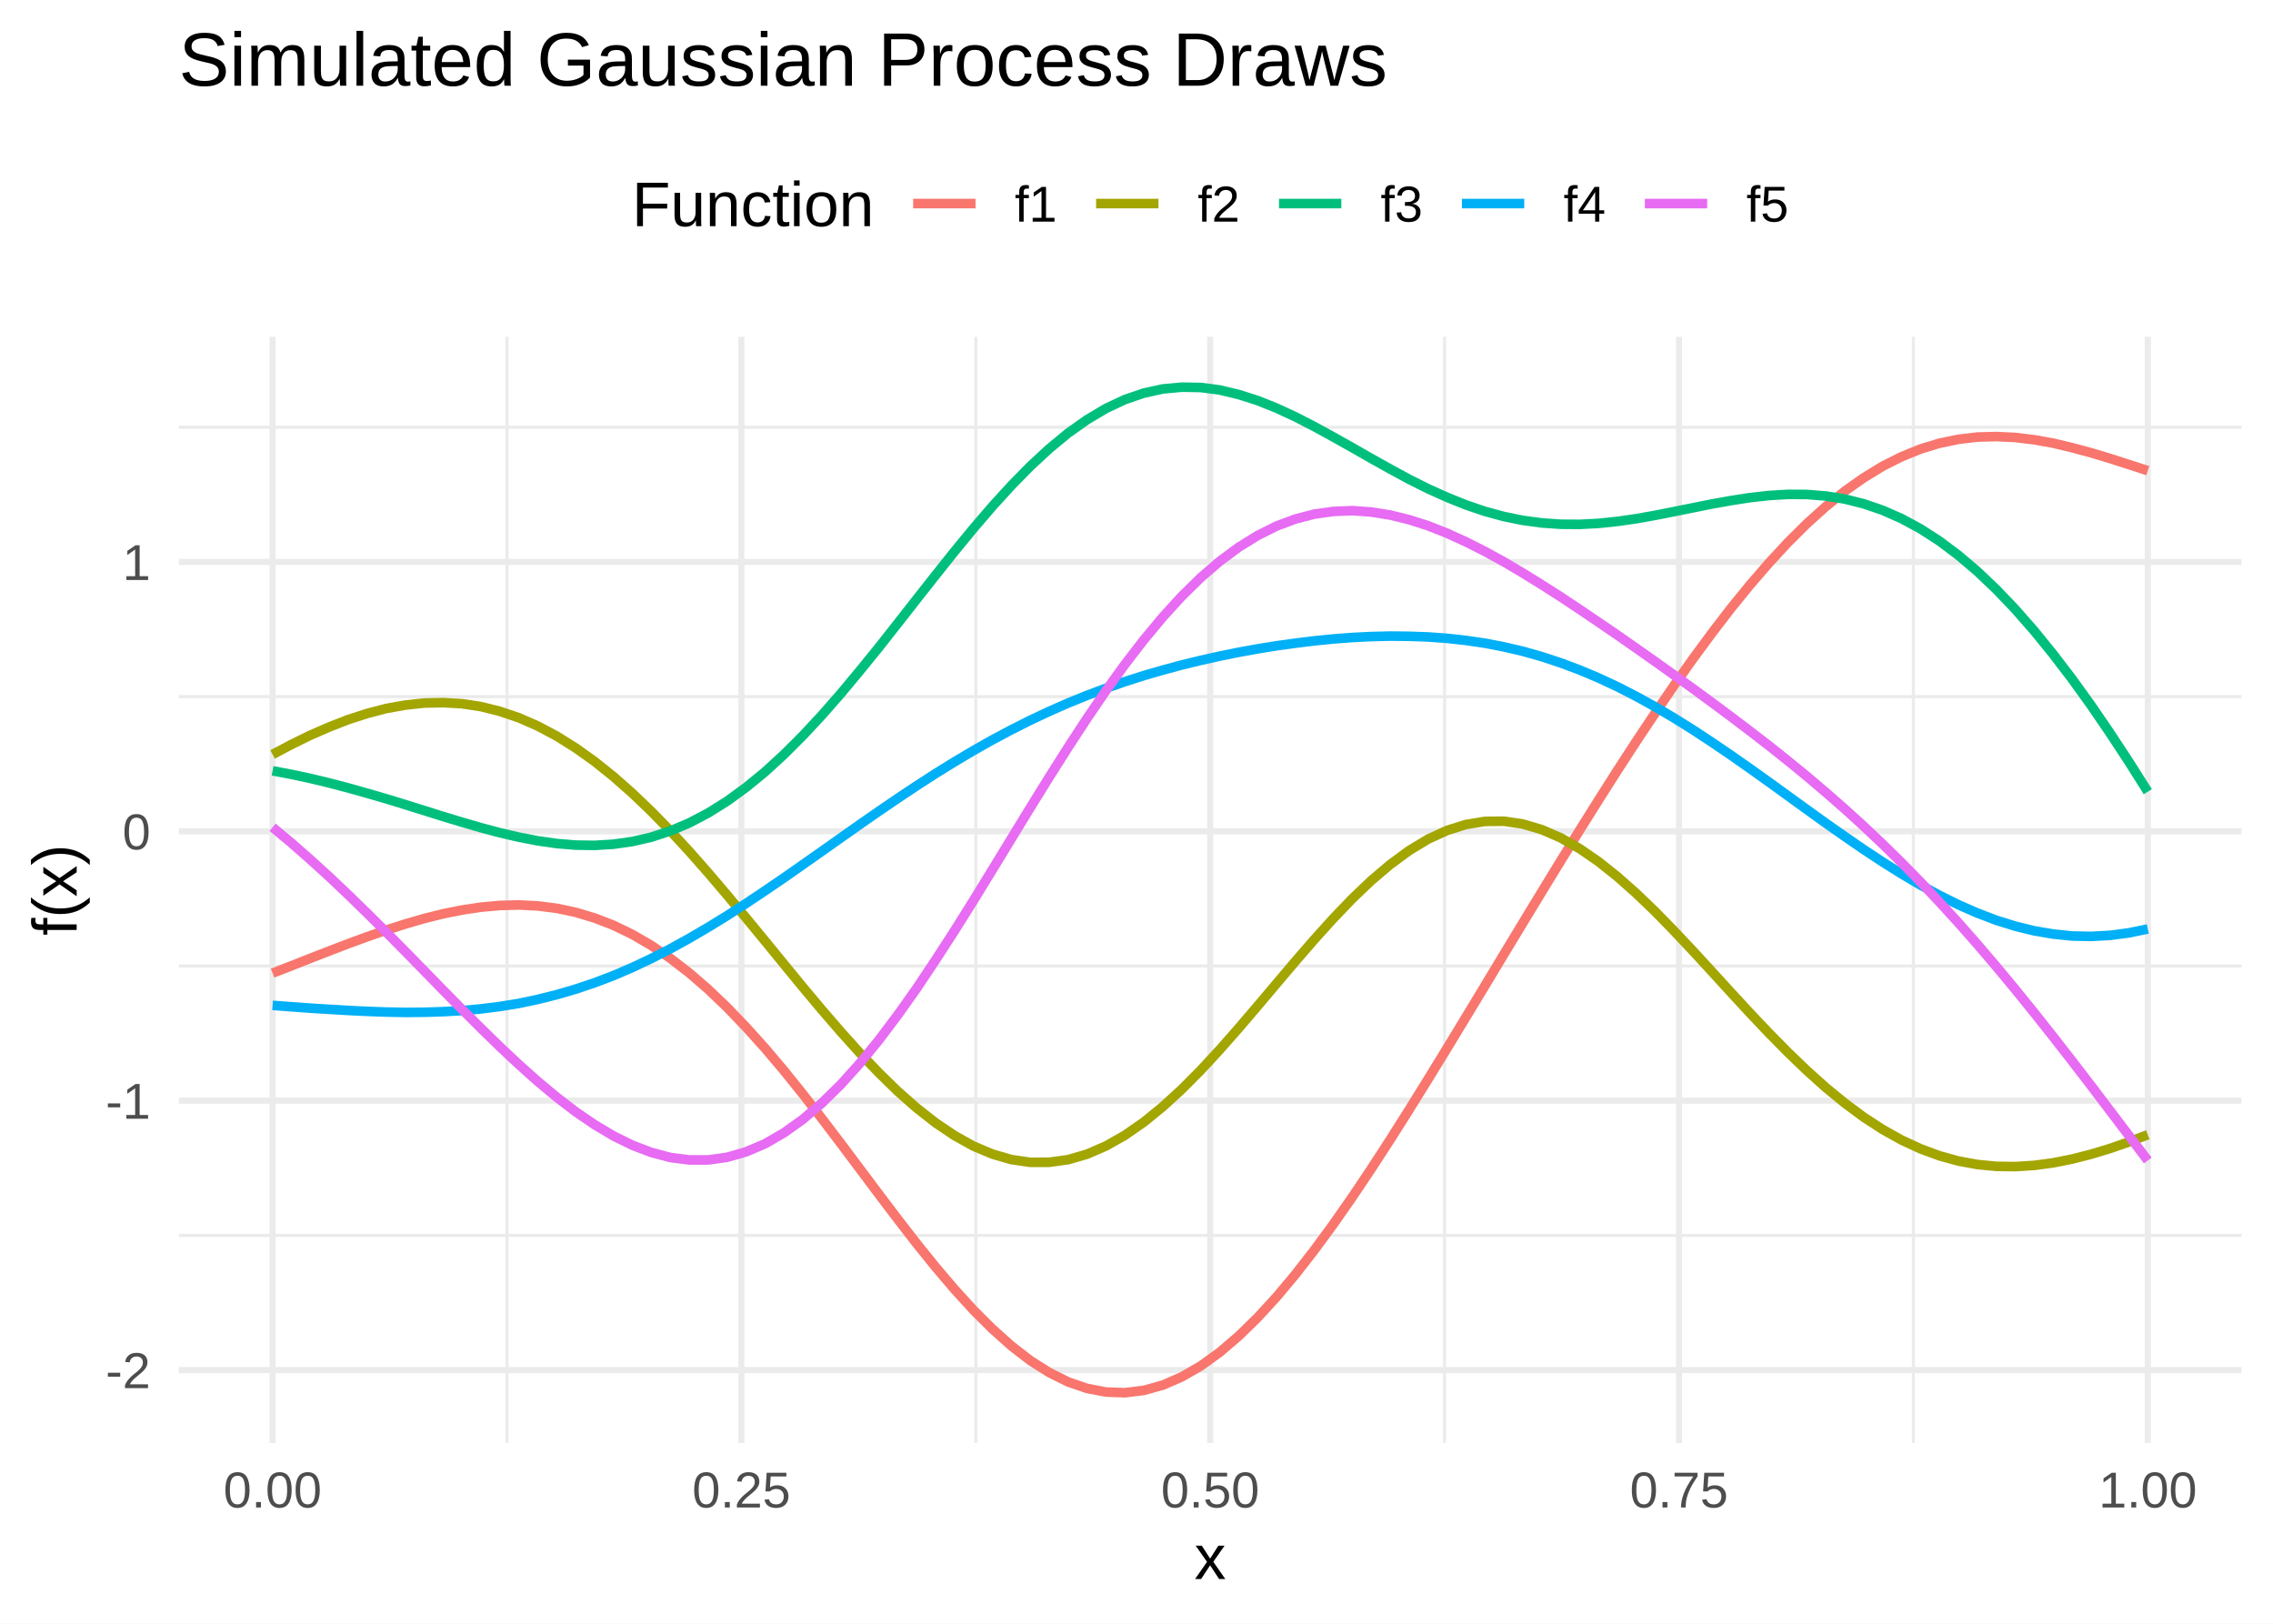
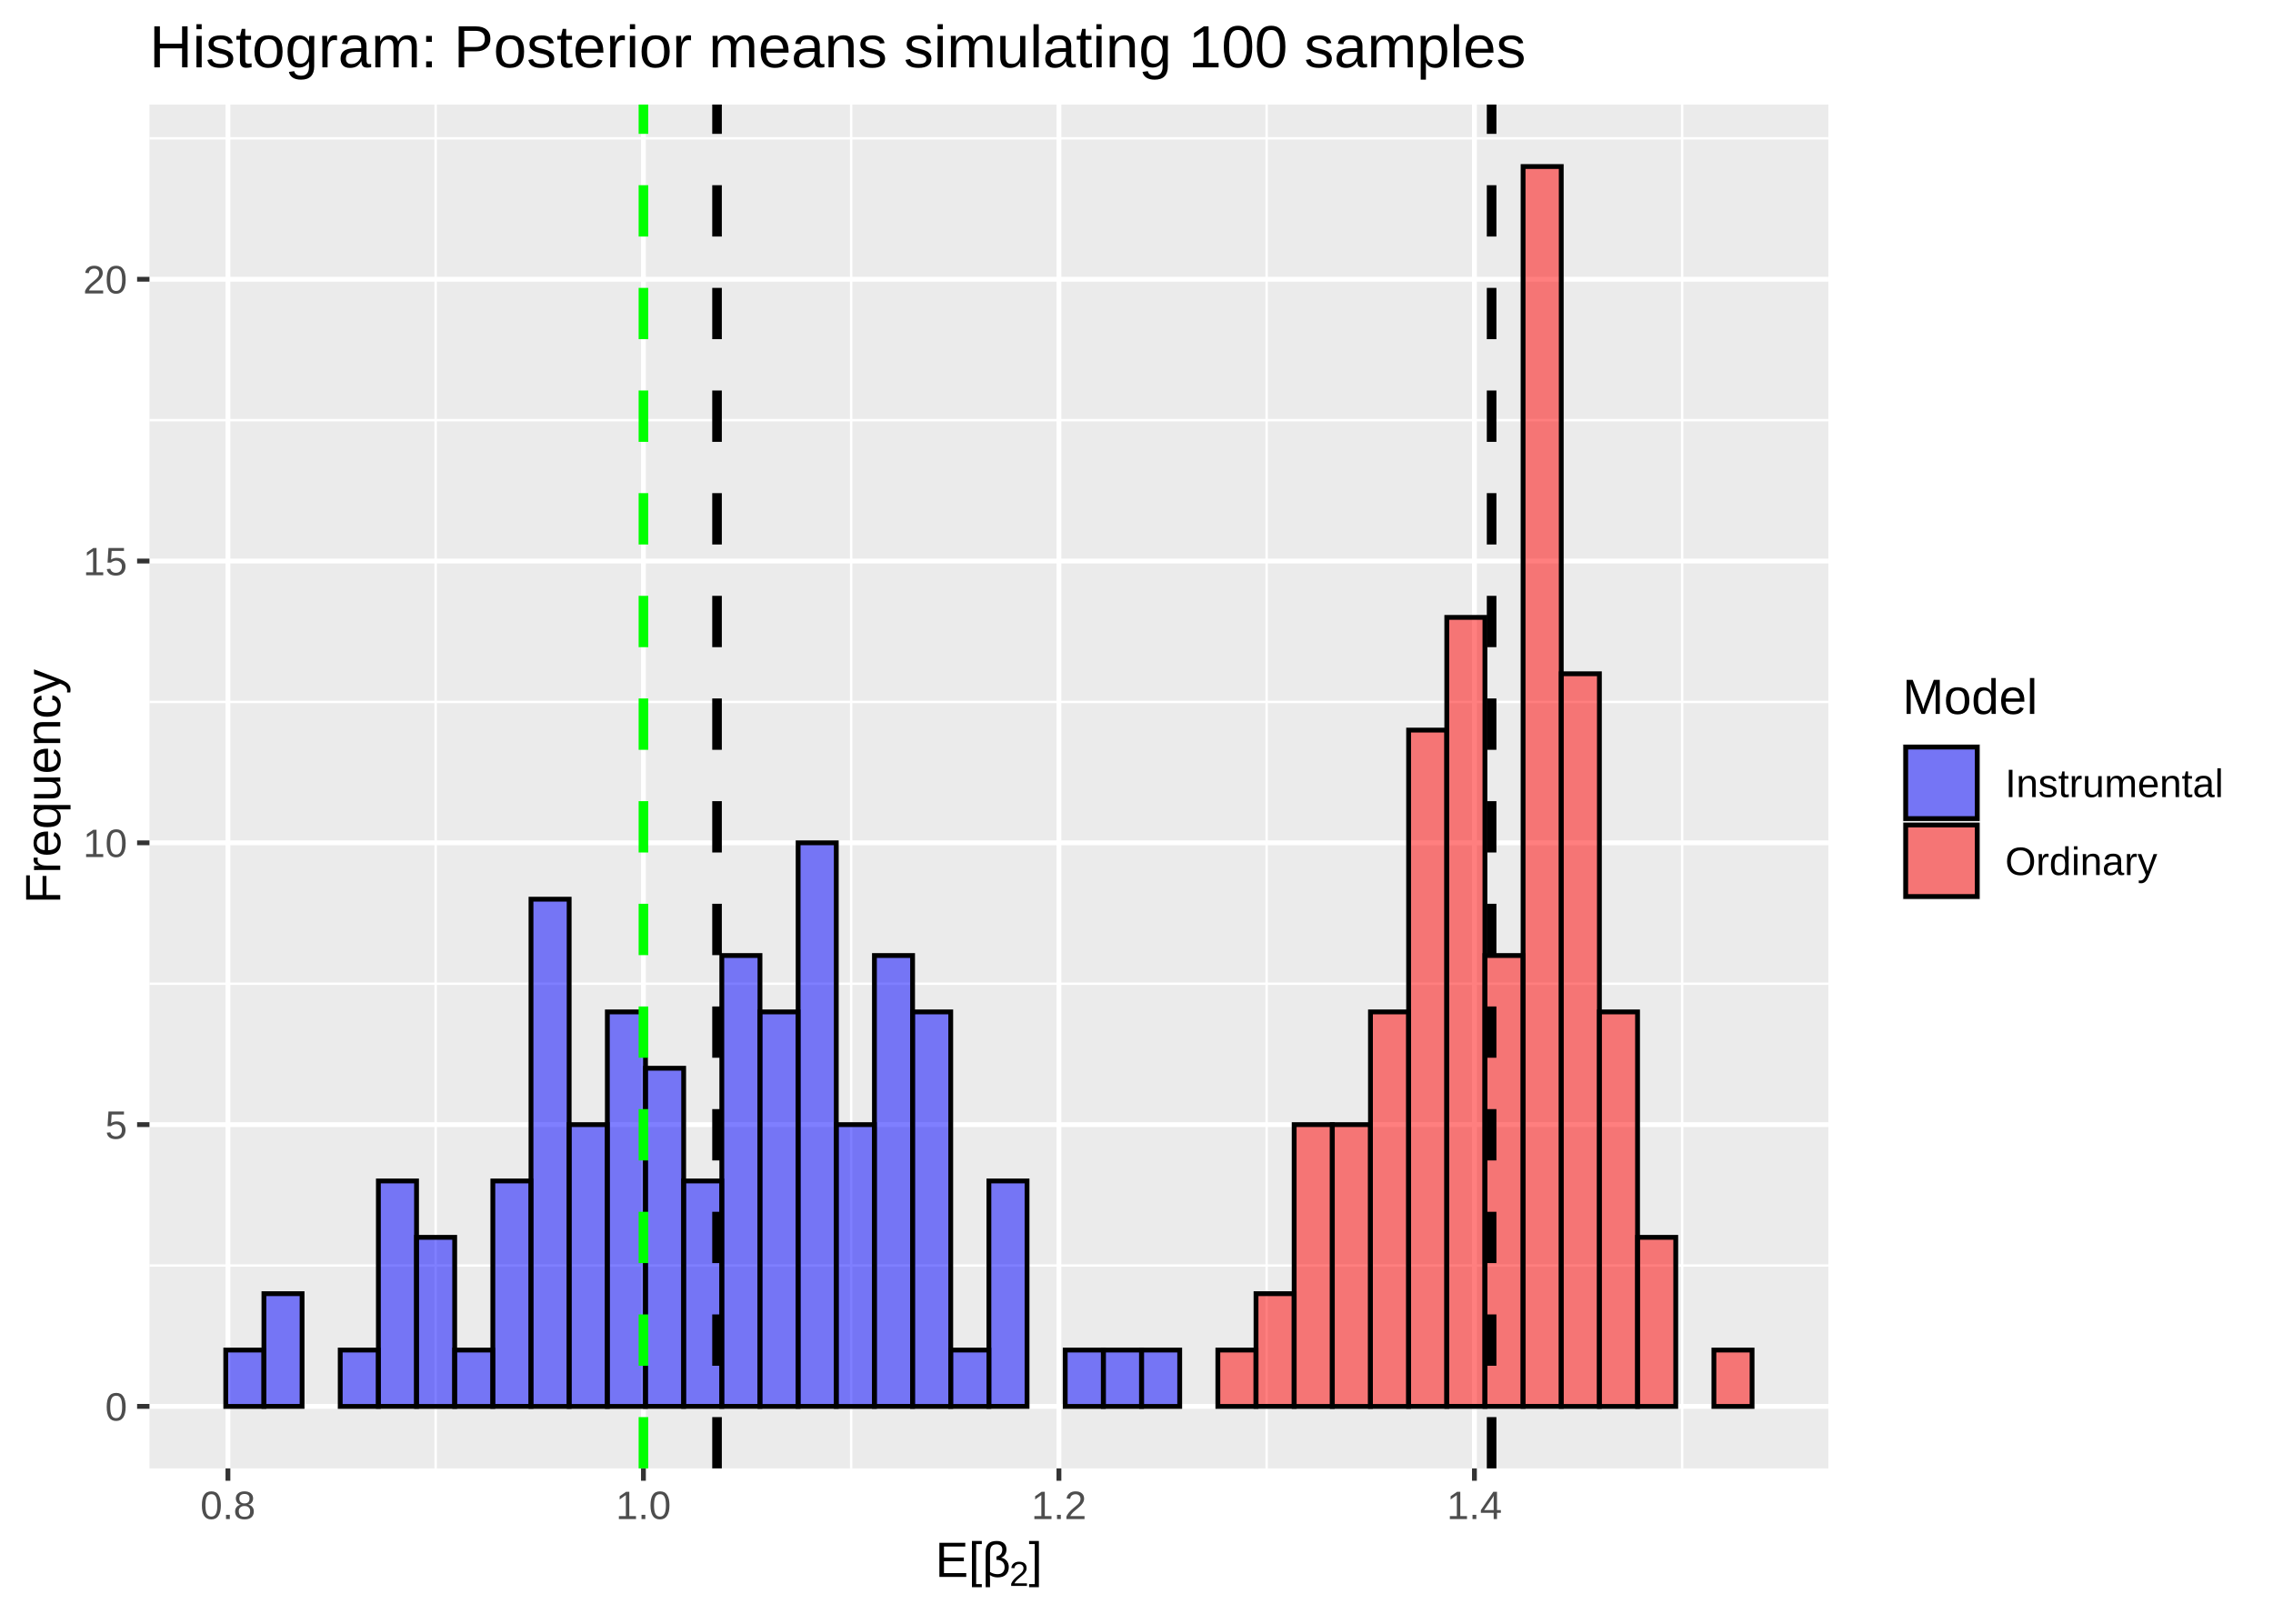
<svg xmlns="http://www.w3.org/2000/svg" class="svglite" width="504.00pt" height="360.00pt" viewBox="0 0 504.00 360.00">
  <defs>
    <style type="text/css">
    .svglite line, .svglite polyline, .svglite polygon, .svglite path, .svglite rect, .svglite circle {
      fill: none;
      stroke: #000000;
      stroke-linecap: round;
      stroke-linejoin: round;
      stroke-miterlimit: 10.00;
    }
    .svglite text {
      white-space: pre;
    }
  </style>
  </defs>
  <rect width="100%" height="100%" style="stroke: none; fill: #FFFFFF;" />
  <defs>
    <clipPath id="cpMC4wMHw1MDQuMDB8MC4wMHwzNjAuMDA=">
      <rect x="0.00" y="0.00" width="504.00" height="360.00" />
    </clipPath>
  </defs>
  <g clip-path="url(#cpMC4wMHw1MDQuMDB8MC4wMHwzNjAuMDA=)">
- </g>
+     <rect x="0.00" y="0.00" width="504.00" height="360.00" style="stroke-width: 1.07; stroke: #FFFFFF; fill: #FFFFFF;" />
+   </g>
  <defs>
-     <clipPath id="cpMzkuNjV8NDk3LjAzfDc0LjY5fDMxOS45Mw==">
-       <rect x="39.65" y="74.69" width="457.37" height="245.24" />
+     <clipPath id="cpMzMuMTR8NDA1LjQxfDIzLjE4fDMyNS41Ng==">
+       <rect x="33.14" y="23.18" width="372.27" height="302.38" />
    </clipPath>
  </defs>
-   <g clip-path="url(#cpMzkuNjV8NDk3LjAzfDc0LjY5fDMxOS45Mw==)">
-     <polyline points="39.65,273.90 497.03,273.90 " style="stroke-width: 0.68; stroke: #EBEBEB; stroke-linecap: butt;" />
-     <polyline points="39.65,214.17 497.03,214.17 " style="stroke-width: 0.68; stroke: #EBEBEB; stroke-linecap: butt;" />
-     <polyline points="39.65,154.45 497.03,154.45 " style="stroke-width: 0.68; stroke: #EBEBEB; stroke-linecap: butt;" />
-     <polyline points="39.65,94.72 497.03,94.72 " style="stroke-width: 0.68; stroke: #EBEBEB; stroke-linecap: butt;" />
-     <polyline points="112.42,319.93 112.42,74.69 " style="stroke-width: 0.68; stroke: #EBEBEB; stroke-linecap: butt;" />
-     <polyline points="216.37,319.93 216.37,74.69 " style="stroke-width: 0.68; stroke: #EBEBEB; stroke-linecap: butt;" />
-     <polyline points="320.31,319.93 320.31,74.69 " style="stroke-width: 0.68; stroke: #EBEBEB; stroke-linecap: butt;" />
-     <polyline points="424.26,319.93 424.26,74.69 " style="stroke-width: 0.68; stroke: #EBEBEB; stroke-linecap: butt;" />
-     <polyline points="39.65,303.76 497.03,303.76 " style="stroke-width: 1.36; stroke: #EBEBEB; stroke-linecap: butt;" />
-     <polyline points="39.65,244.03 497.03,244.03 " style="stroke-width: 1.36; stroke: #EBEBEB; stroke-linecap: butt;" />
-     <polyline points="39.65,184.31 497.03,184.31 " style="stroke-width: 1.36; stroke: #EBEBEB; stroke-linecap: butt;" />
-     <polyline points="39.65,124.58 497.03,124.58 " style="stroke-width: 1.36; stroke: #EBEBEB; stroke-linecap: butt;" />
-     <polyline points="60.44,319.93 60.44,74.69 " style="stroke-width: 1.36; stroke: #EBEBEB; stroke-linecap: butt;" />
-     <polyline points="164.39,319.93 164.39,74.69 " style="stroke-width: 1.36; stroke: #EBEBEB; stroke-linecap: butt;" />
-     <polyline points="268.34,319.93 268.34,74.69 " style="stroke-width: 1.36; stroke: #EBEBEB; stroke-linecap: butt;" />
-     <polyline points="372.29,319.93 372.29,74.69 " style="stroke-width: 1.36; stroke: #EBEBEB; stroke-linecap: butt;" />
-     <polyline points="476.24,319.93 476.24,74.69 " style="stroke-width: 1.36; stroke: #EBEBEB; stroke-linecap: butt;" />
-     <polyline points="60.44,215.75 64.64,214.12 68.84,212.46 73.04,210.83 77.24,209.22 81.44,207.68 85.64,206.22 89.84,204.87 94.04,203.65 98.24,202.60 102.44,201.76 106.64,201.13 110.84,200.75 115.04,200.64 119.24,200.85 123.44,201.38 127.64,202.27 131.84,203.53 136.04,205.15 140.24,207.19 144.44,209.63 148.64,212.47 152.84,215.72 157.04,219.35 161.24,223.37 165.44,227.75 169.64,232.41 173.84,237.38 178.04,242.60 182.24,248.00 186.44,253.52 190.64,259.13 194.84,264.73 199.04,270.27 203.24,275.69 207.44,280.90 211.64,285.84 215.84,290.45 220.04,294.63 224.24,298.39 228.44,301.64 232.64,304.30 236.84,306.39 241.04,307.83 245.24,308.63 249.44,308.78 253.64,308.26 257.84,307.09 262.04,305.27 266.24,302.84 270.44,299.82 274.64,296.23 278.84,292.13 283.04,287.55 287.24,282.54 291.44,277.14 295.64,271.43 299.84,265.41 304.04,259.15 308.24,252.69 312.44,246.05 316.64,239.28 320.84,232.44 325.04,225.52 329.24,218.58 333.44,211.61 337.64,204.67 341.84,197.76 346.04,190.90 350.24,184.10 354.44,177.40 358.64,170.80 362.84,164.34 367.04,158.05 371.24,151.91 375.44,145.99 379.64,140.29 383.84,134.83 388.04,129.67 392.24,124.81 396.44,120.27 400.64,116.10 404.84,112.31 409.04,108.90 413.24,105.94 417.44,103.37 421.64,101.26 425.84,99.55 430.04,98.27 434.24,97.40 438.44,96.90 442.64,96.79 446.84,96.99 451.04,97.50 455.24,98.25 459.44,99.25 463.64,100.38 467.84,101.64 472.04,102.99 476.24,104.35 " style="stroke-width: 2.13; stroke: #F8766D; stroke-linecap: butt;" />
-     <polyline points="60.44,167.27 64.64,165.05 68.84,162.99 73.04,161.17 77.24,159.53 81.44,158.18 85.64,157.08 89.84,156.33 94.04,155.87 98.24,155.78 102.44,156.02 106.64,156.66 110.84,157.71 115.04,159.13 119.24,160.97 123.44,163.20 127.64,165.83 131.84,168.82 136.04,172.19 140.24,175.90 144.44,179.92 148.64,184.22 152.84,188.76 157.04,193.53 161.24,198.46 165.44,203.53 169.64,208.63 173.84,213.77 178.04,218.89 182.24,223.90 186.44,228.76 190.64,233.43 194.84,237.83 199.04,241.93 203.24,245.64 207.44,248.93 211.64,251.76 215.84,254.10 220.04,255.87 224.24,257.09 228.44,257.70 232.64,257.69 236.84,257.11 241.04,255.89 245.24,254.07 249.44,251.69 253.64,248.77 257.84,245.35 262.04,241.50 266.24,237.28 270.44,232.74 274.64,227.97 278.84,223.05 283.04,218.08 287.24,213.12 291.44,208.28 295.64,203.63 299.84,199.25 304.04,195.24 308.24,191.68 312.44,188.59 316.64,186.05 320.84,184.12 325.04,182.80 329.24,182.11 333.44,182.07 337.64,182.69 341.84,183.93 346.04,185.75 350.24,188.14 354.44,191.03 358.64,194.38 362.84,198.10 367.04,202.14 371.24,206.44 375.44,210.90 379.64,215.47 383.84,220.07 388.04,224.62 392.24,229.05 396.44,233.31 400.64,237.35 404.84,241.12 409.04,244.56 413.24,247.68 417.44,250.41 421.64,252.76 425.84,254.70 430.04,256.25 434.24,257.41 438.44,258.18 442.64,258.59 446.84,258.65 451.04,258.38 455.24,257.82 459.44,256.98 463.64,255.91 467.84,254.64 472.04,253.18 476.24,251.58 " style="stroke-width: 2.13; stroke: #A3A500; stroke-linecap: butt;" />
-     <polyline points="60.44,170.90 64.64,171.69 68.84,172.59 73.04,173.60 77.24,174.70 81.44,175.88 85.64,177.10 89.84,178.39 94.04,179.70 98.24,181.02 102.44,182.29 106.64,183.51 110.84,184.63 115.04,185.61 119.24,186.42 123.44,187.02 127.64,187.37 131.84,187.43 136.04,187.17 140.24,186.57 144.44,185.60 148.64,184.22 152.84,182.45 157.04,180.24 161.24,177.62 165.44,174.56 169.64,171.12 173.84,167.27 178.04,163.07 182.24,158.56 186.44,153.77 190.64,148.73 194.84,143.56 199.04,138.23 203.24,132.87 207.44,127.54 211.64,122.27 215.84,117.16 220.04,112.27 224.24,107.66 228.44,103.38 232.64,99.49 236.84,96.02 241.04,93.05 245.24,90.55 249.44,88.58 253.64,87.15 257.84,86.23 262.04,85.84 266.24,85.91 270.44,86.46 274.64,87.46 278.84,88.80 283.04,90.48 287.24,92.42 291.44,94.58 295.64,96.88 299.84,99.24 304.04,101.64 308.24,103.98 312.44,106.26 316.64,108.36 320.84,110.25 325.04,111.94 329.24,113.37 333.44,114.51 337.64,115.37 341.84,115.94 346.04,116.23 350.24,116.26 354.44,116.04 358.64,115.60 362.84,115.00 367.04,114.25 371.24,113.42 375.44,112.57 379.64,111.73 383.84,110.98 388.04,110.33 392.24,109.86 396.44,109.61 400.64,109.63 404.84,109.97 409.04,110.64 413.24,111.69 417.44,113.13 421.64,114.98 425.84,117.25 430.04,119.96 434.24,123.11 438.44,126.68 442.64,130.67 446.84,135.07 451.04,139.86 455.24,145.03 459.44,150.52 463.64,156.35 467.84,162.49 472.04,168.88 476.24,175.53 " style="stroke-width: 2.13; stroke: #00BF7D; stroke-linecap: butt;" />
-     <polyline points="60.44,222.90 64.64,223.21 68.84,223.52 73.04,223.78 77.24,224.03 81.44,224.23 85.64,224.38 89.84,224.46 94.04,224.43 98.24,224.30 102.44,224.06 106.64,223.68 110.84,223.15 115.04,222.47 119.24,221.58 123.44,220.53 127.64,219.30 131.84,217.89 136.04,216.29 140.24,214.49 144.44,212.50 148.64,210.35 152.84,208.04 157.04,205.58 161.24,203.00 165.44,200.29 169.64,197.48 173.84,194.62 178.04,191.68 182.24,188.73 186.44,185.76 190.64,182.80 194.84,179.88 199.04,177.02 203.24,174.22 207.44,171.51 211.64,168.91 215.84,166.42 220.04,164.04 224.24,161.81 228.44,159.69 232.64,157.72 236.84,155.87 241.04,154.17 245.24,152.59 249.44,151.12 253.64,149.78 257.84,148.56 262.04,147.43 266.24,146.41 270.44,145.47 274.64,144.62 278.84,143.86 283.04,143.18 287.24,142.60 291.44,142.08 295.64,141.66 299.84,141.34 304.04,141.13 308.24,141.03 312.44,141.07 316.64,141.22 320.84,141.52 325.04,141.99 329.24,142.60 333.44,143.41 337.64,144.39 341.84,145.58 346.04,146.96 350.24,148.53 354.44,150.30 358.64,152.26 362.84,154.41 367.04,156.73 371.24,159.21 375.44,161.84 379.64,164.60 383.84,167.46 388.04,170.40 392.24,173.40 396.44,176.44 400.64,179.48 404.84,182.50 409.04,185.45 413.24,188.34 417.44,191.11 421.64,193.75 425.84,196.22 430.04,198.51 434.24,200.59 438.44,202.43 442.64,204.03 446.84,205.34 451.04,206.37 455.24,207.09 459.44,207.52 463.64,207.61 467.84,207.38 472.04,206.83 476.24,205.96 " style="stroke-width: 2.13; stroke: #00B0F6; stroke-linecap: butt;" />
-     <polyline points="60.44,183.42 64.64,186.91 68.84,190.60 73.04,194.42 77.24,198.40 81.44,202.49 85.64,206.67 89.84,210.92 94.04,215.22 98.24,219.52 102.44,223.78 106.64,227.97 110.84,232.07 115.04,236.01 119.24,239.76 123.44,243.26 127.64,246.48 131.84,249.35 136.04,251.85 140.24,253.92 144.44,255.52 148.64,256.63 152.84,257.17 157.04,257.17 161.24,256.58 165.44,255.37 169.64,253.58 173.84,251.15 178.04,248.15 182.24,244.56 186.44,240.44 190.64,235.78 194.84,230.63 199.04,225.07 203.24,219.15 207.44,212.86 211.64,206.37 215.84,199.67 220.04,192.83 224.24,185.95 228.44,179.08 232.64,172.31 236.84,165.68 241.04,159.26 245.24,153.10 249.44,147.29 253.64,141.84 257.84,136.80 262.04,132.19 266.24,128.07 270.44,124.45 274.64,121.34 278.84,118.74 283.04,116.64 287.24,115.07 291.44,113.98 295.64,113.39 299.84,113.22 304.04,113.52 308.24,114.19 312.44,115.22 316.64,116.56 320.84,118.22 325.04,120.13 329.24,122.25 333.44,124.55 337.64,127.03 341.84,129.63 346.04,132.31 350.24,135.10 354.44,137.94 358.64,140.81 362.84,143.74 367.04,146.70 371.24,149.69 375.44,152.71 379.64,155.79 383.84,158.91 388.04,162.10 392.24,165.33 396.44,168.68 400.64,172.11 404.84,175.68 409.04,179.35 413.24,183.17 417.44,187.14 421.64,191.26 425.84,195.54 430.04,199.99 434.24,204.59 438.44,209.36 442.64,214.28 446.84,219.34 451.04,224.53 455.24,229.83 459.44,235.22 463.64,240.68 467.84,246.22 472.04,251.75 476.24,257.30 " style="stroke-width: 2.13; stroke: #E76BF3; stroke-linecap: butt;" />
+   <g clip-path="url(#cpMzMuMTR8NDA1LjQxfDIzLjE4fDMyNS41Ng==)">
+     <rect x="33.14" y="23.18" width="372.27" height="302.38" style="stroke-width: 1.07; stroke: none; fill: #EBEBEB;" />
+     <polyline points="33.14,280.58 405.41,280.58 " style="stroke-width: 0.53; stroke: #FFFFFF; stroke-linecap: butt;" />
+     <polyline points="33.14,218.10 405.41,218.10 " style="stroke-width: 0.53; stroke: #FFFFFF; stroke-linecap: butt;" />
+     <polyline points="33.14,155.63 405.41,155.63 " style="stroke-width: 0.53; stroke: #FFFFFF; stroke-linecap: butt;" />
+     <polyline points="33.14,93.15 405.41,93.15 " style="stroke-width: 0.53; stroke: #FFFFFF; stroke-linecap: butt;" />
+     <polyline points="33.14,30.67 405.41,30.67 " style="stroke-width: 0.53; stroke: #FFFFFF; stroke-linecap: butt;" />
+     <polyline points="96.60,325.56 96.60,23.18 " style="stroke-width: 0.53; stroke: #FFFFFF; stroke-linecap: butt;" />
+     <polyline points="188.73,325.56 188.73,23.18 " style="stroke-width: 0.53; stroke: #FFFFFF; stroke-linecap: butt;" />
+     <polyline points="280.86,325.56 280.86,23.18 " style="stroke-width: 0.53; stroke: #FFFFFF; stroke-linecap: butt;" />
+     <polyline points="372.99,325.56 372.99,23.18 " style="stroke-width: 0.53; stroke: #FFFFFF; stroke-linecap: butt;" />
+     <polyline points="33.14,311.81 405.41,311.81 " style="stroke-width: 1.07; stroke: #FFFFFF; stroke-linecap: butt;" />
+     <polyline points="33.14,249.34 405.41,249.34 " style="stroke-width: 1.07; stroke: #FFFFFF; stroke-linecap: butt;" />
+     <polyline points="33.14,186.86 405.41,186.86 " style="stroke-width: 1.07; stroke: #FFFFFF; stroke-linecap: butt;" />
+     <polyline points="33.14,124.39 405.41,124.39 " style="stroke-width: 1.07; stroke: #FFFFFF; stroke-linecap: butt;" />
+     <polyline points="33.14,61.91 405.41,61.91 " style="stroke-width: 1.07; stroke: #FFFFFF; stroke-linecap: butt;" />
+     <polyline points="50.54,325.56 50.54,23.18 " style="stroke-width: 1.07; stroke: #FFFFFF; stroke-linecap: butt;" />
+     <polyline points="142.67,325.56 142.67,23.18 " style="stroke-width: 1.07; stroke: #FFFFFF; stroke-linecap: butt;" />
+     <polyline points="234.80,325.56 234.80,23.18 " style="stroke-width: 1.07; stroke: #FFFFFF; stroke-linecap: butt;" />
+     <polyline points="326.93,325.56 326.93,23.18 " style="stroke-width: 1.07; stroke: #FFFFFF; stroke-linecap: butt;" />
+     <rect x="50.06" y="299.32" width="8.46" height="12.50" style="stroke-width: 1.07; stroke-linecap: butt; stroke-linejoin: miter; fill: #0000FF; fill-opacity: 0.50;" />
+     <rect x="58.52" y="286.82" width="8.46" height="24.99" style="stroke-width: 1.07; stroke-linecap: butt; stroke-linejoin: miter; fill: #0000FF; fill-opacity: 0.50;" />
+     <rect x="66.98" y="311.81" width="8.46" height="0.00" style="stroke-width: 1.07; stroke-linecap: butt; stroke-linejoin: miter; fill: #0000FF; fill-opacity: 0.50;" />
+     <rect x="75.44" y="299.32" width="8.46" height="12.50" style="stroke-width: 1.07; stroke-linecap: butt; stroke-linejoin: miter; fill: #0000FF; fill-opacity: 0.50;" />
+     <rect x="83.90" y="261.83" width="8.46" height="49.98" style="stroke-width: 1.07; stroke-linecap: butt; stroke-linejoin: miter; fill: #0000FF; fill-opacity: 0.50;" />
+     <rect x="92.36" y="274.33" width="8.46" height="37.49" style="stroke-width: 1.07; stroke-linecap: butt; stroke-linejoin: miter; fill: #0000FF; fill-opacity: 0.50;" />
+     <rect x="100.82" y="299.32" width="8.46" height="12.50" style="stroke-width: 1.07; stroke-linecap: butt; stroke-linejoin: miter; fill: #0000FF; fill-opacity: 0.50;" />
+     <rect x="109.28" y="261.83" width="8.46" height="49.98" style="stroke-width: 1.07; stroke-linecap: butt; stroke-linejoin: miter; fill: #0000FF; fill-opacity: 0.50;" />
+     <rect x="117.74" y="199.36" width="8.46" height="112.46" style="stroke-width: 1.07; stroke-linecap: butt; stroke-linejoin: miter; fill: #0000FF; fill-opacity: 0.50;" />
+     <rect x="126.21" y="249.34" width="8.46" height="62.48" style="stroke-width: 1.07; stroke-linecap: butt; stroke-linejoin: miter; fill: #0000FF; fill-opacity: 0.50;" />
+     <rect x="134.67" y="224.35" width="8.46" height="87.47" style="stroke-width: 1.07; stroke-linecap: butt; stroke-linejoin: miter; fill: #0000FF; fill-opacity: 0.50;" />
+     <rect x="143.13" y="236.84" width="8.46" height="74.97" style="stroke-width: 1.07; stroke-linecap: butt; stroke-linejoin: miter; fill: #0000FF; fill-opacity: 0.50;" />
+     <rect x="151.59" y="261.83" width="8.46" height="49.98" style="stroke-width: 1.07; stroke-linecap: butt; stroke-linejoin: miter; fill: #0000FF; fill-opacity: 0.50;" />
+     <rect x="160.05" y="211.85" width="8.46" height="99.96" style="stroke-width: 1.07; stroke-linecap: butt; stroke-linejoin: miter; fill: #0000FF; fill-opacity: 0.50;" />
+     <rect x="168.51" y="224.35" width="8.46" height="87.47" style="stroke-width: 1.07; stroke-linecap: butt; stroke-linejoin: miter; fill: #0000FF; fill-opacity: 0.50;" />
+     <rect x="176.97" y="186.86" width="8.46" height="124.95" style="stroke-width: 1.07; stroke-linecap: butt; stroke-linejoin: miter; fill: #0000FF; fill-opacity: 0.50;" />
+     <rect x="185.43" y="249.34" width="8.46" height="62.48" style="stroke-width: 1.07; stroke-linecap: butt; stroke-linejoin: miter; fill: #0000FF; fill-opacity: 0.50;" />
+     <rect x="193.89" y="211.85" width="8.46" height="99.96" style="stroke-width: 1.07; stroke-linecap: butt; stroke-linejoin: miter; fill: #0000FF; fill-opacity: 0.50;" />
+     <rect x="202.35" y="224.35" width="8.46" height="87.47" style="stroke-width: 1.07; stroke-linecap: butt; stroke-linejoin: miter; fill: #0000FF; fill-opacity: 0.50;" />
+     <rect x="210.81" y="299.32" width="8.46" height="12.50" style="stroke-width: 1.07; stroke-linecap: butt; stroke-linejoin: miter; fill: #0000FF; fill-opacity: 0.50;" />
+     <rect x="219.27" y="261.83" width="8.46" height="49.98" style="stroke-width: 1.07; stroke-linecap: butt; stroke-linejoin: miter; fill: #0000FF; fill-opacity: 0.50;" />
+     <rect x="227.73" y="311.81" width="8.46" height="0.00" style="stroke-width: 1.07; stroke-linecap: butt; stroke-linejoin: miter; fill: #0000FF; fill-opacity: 0.50;" />
+     <rect x="236.19" y="299.32" width="8.46" height="12.50" style="stroke-width: 1.07; stroke-linecap: butt; stroke-linejoin: miter; fill: #0000FF; fill-opacity: 0.50;" />
+     <rect x="244.66" y="299.32" width="8.46" height="12.50" style="stroke-width: 1.07; stroke-linecap: butt; stroke-linejoin: miter; fill: #0000FF; fill-opacity: 0.50;" />
+     <rect x="253.12" y="299.32" width="8.46" height="12.50" style="stroke-width: 1.07; stroke-linecap: butt; stroke-linejoin: miter; fill: #0000FF; fill-opacity: 0.50;" />
+     <rect x="261.58" y="311.81" width="8.46" height="0.00" style="stroke-width: 1.07; stroke-linecap: butt; stroke-linejoin: miter; fill: #0000FF; fill-opacity: 0.50;" />
+     <rect x="270.04" y="311.81" width="8.46" height="0.00" style="stroke-width: 1.07; stroke-linecap: butt; stroke-linejoin: miter; fill: #0000FF; fill-opacity: 0.50;" />
+     <rect x="278.50" y="311.81" width="8.46" height="0.00" style="stroke-width: 1.07; stroke-linecap: butt; stroke-linejoin: miter; fill: #0000FF; fill-opacity: 0.50;" />
+     <rect x="286.96" y="311.81" width="8.46" height="0.00" style="stroke-width: 1.07; stroke-linecap: butt; stroke-linejoin: miter; fill: #0000FF; fill-opacity: 0.50;" />
+     <rect x="295.42" y="311.81" width="8.46" height="0.00" style="stroke-width: 1.07; stroke-linecap: butt; stroke-linejoin: miter; fill: #0000FF; fill-opacity: 0.50;" />
+     <rect x="303.88" y="311.81" width="8.46" height="0.00" style="stroke-width: 1.07; stroke-linecap: butt; stroke-linejoin: miter; fill: #0000FF; fill-opacity: 0.50;" />
+     <rect x="312.34" y="311.81" width="8.46" height="0.00" style="stroke-width: 1.07; stroke-linecap: butt; stroke-linejoin: miter; fill: #0000FF; fill-opacity: 0.50;" />
+     <rect x="320.80" y="311.81" width="8.46" height="0.00" style="stroke-width: 1.07; stroke-linecap: butt; stroke-linejoin: miter; fill: #0000FF; fill-opacity: 0.50;" />
+     <rect x="329.26" y="311.81" width="8.46" height="0.00" style="stroke-width: 1.07; stroke-linecap: butt; stroke-linejoin: miter; fill: #0000FF; fill-opacity: 0.50;" />
+     <rect x="337.72" y="311.81" width="8.46" height="0.00" style="stroke-width: 1.07; stroke-linecap: butt; stroke-linejoin: miter; fill: #0000FF; fill-opacity: 0.50;" />
+     <rect x="346.18" y="311.81" width="8.46" height="0.00" style="stroke-width: 1.07; stroke-linecap: butt; stroke-linejoin: miter; fill: #0000FF; fill-opacity: 0.50;" />
+     <rect x="354.64" y="311.81" width="8.46" height="0.00" style="stroke-width: 1.07; stroke-linecap: butt; stroke-linejoin: miter; fill: #0000FF; fill-opacity: 0.50;" />
+     <rect x="363.11" y="311.81" width="8.46" height="0.00" style="stroke-width: 1.07; stroke-linecap: butt; stroke-linejoin: miter; fill: #0000FF; fill-opacity: 0.50;" />
+     <rect x="371.57" y="311.81" width="8.46" height="0.00" style="stroke-width: 1.07; stroke-linecap: butt; stroke-linejoin: miter; fill: #0000FF; fill-opacity: 0.50;" />
+     <rect x="380.03" y="311.81" width="8.46" height="0.00" style="stroke-width: 1.07; stroke-linecap: butt; stroke-linejoin: miter; fill: #0000FF; fill-opacity: 0.50;" />
+     <rect x="50.06" y="311.81" width="8.46" height="0.00" style="stroke-width: 1.07; stroke-linecap: butt; stroke-linejoin: miter; fill: #FF0000; fill-opacity: 0.50;" />
+     <rect x="58.52" y="311.81" width="8.46" height="0.00" style="stroke-width: 1.07; stroke-linecap: butt; stroke-linejoin: miter; fill: #FF0000; fill-opacity: 0.50;" />
+     <rect x="66.98" y="311.81" width="8.46" height="0.00" style="stroke-width: 1.07; stroke-linecap: butt; stroke-linejoin: miter; fill: #FF0000; fill-opacity: 0.50;" />
+     <rect x="75.44" y="311.81" width="8.46" height="0.00" style="stroke-width: 1.07; stroke-linecap: butt; stroke-linejoin: miter; fill: #FF0000; fill-opacity: 0.50;" />
+     <rect x="83.90" y="311.81" width="8.46" height="0.00" style="stroke-width: 1.07; stroke-linecap: butt; stroke-linejoin: miter; fill: #FF0000; fill-opacity: 0.50;" />
+     <rect x="92.36" y="311.81" width="8.46" height="0.00" style="stroke-width: 1.07; stroke-linecap: butt; stroke-linejoin: miter; fill: #FF0000; fill-opacity: 0.50;" />
+     <rect x="100.82" y="311.81" width="8.46" height="0.00" style="stroke-width: 1.07; stroke-linecap: butt; stroke-linejoin: miter; fill: #FF0000; fill-opacity: 0.50;" />
+     <rect x="109.28" y="311.81" width="8.46" height="0.00" style="stroke-width: 1.07; stroke-linecap: butt; stroke-linejoin: miter; fill: #FF0000; fill-opacity: 0.50;" />
+     <rect x="117.74" y="311.81" width="8.46" height="0.00" style="stroke-width: 1.07; stroke-linecap: butt; stroke-linejoin: miter; fill: #FF0000; fill-opacity: 0.50;" />
+     <rect x="126.21" y="311.81" width="8.46" height="0.00" style="stroke-width: 1.07; stroke-linecap: butt; stroke-linejoin: miter; fill: #FF0000; fill-opacity: 0.50;" />
+     <rect x="134.67" y="311.81" width="8.46" height="0.00" style="stroke-width: 1.07; stroke-linecap: butt; stroke-linejoin: miter; fill: #FF0000; fill-opacity: 0.50;" />
+     <rect x="143.13" y="311.81" width="8.46" height="0.00" style="stroke-width: 1.07; stroke-linecap: butt; stroke-linejoin: miter; fill: #FF0000; fill-opacity: 0.50;" />
+     <rect x="151.59" y="311.81" width="8.46" height="0.00" style="stroke-width: 1.07; stroke-linecap: butt; stroke-linejoin: miter; fill: #FF0000; fill-opacity: 0.50;" />
+     <rect x="160.05" y="311.81" width="8.46" height="0.00" style="stroke-width: 1.07; stroke-linecap: butt; stroke-linejoin: miter; fill: #FF0000; fill-opacity: 0.50;" />
+     <rect x="168.51" y="311.81" width="8.46" height="0.00" style="stroke-width: 1.07; stroke-linecap: butt; stroke-linejoin: miter; fill: #FF0000; fill-opacity: 0.50;" />
+     <rect x="176.97" y="311.81" width="8.46" height="0.00" style="stroke-width: 1.07; stroke-linecap: butt; stroke-linejoin: miter; fill: #FF0000; fill-opacity: 0.50;" />
+     <rect x="185.43" y="311.81" width="8.46" height="0.00" style="stroke-width: 1.07; stroke-linecap: butt; stroke-linejoin: miter; fill: #FF0000; fill-opacity: 0.50;" />
+     <rect x="193.89" y="311.81" width="8.46" height="0.00" style="stroke-width: 1.07; stroke-linecap: butt; stroke-linejoin: miter; fill: #FF0000; fill-opacity: 0.50;" />
+     <rect x="202.35" y="311.81" width="8.46" height="0.00" style="stroke-width: 1.07; stroke-linecap: butt; stroke-linejoin: miter; fill: #FF0000; fill-opacity: 0.50;" />
+     <rect x="210.81" y="311.81" width="8.46" height="0.00" style="stroke-width: 1.07; stroke-linecap: butt; stroke-linejoin: miter; fill: #FF0000; fill-opacity: 0.50;" />
+     <rect x="219.27" y="311.81" width="8.46" height="0.00" style="stroke-width: 1.07; stroke-linecap: butt; stroke-linejoin: miter; fill: #FF0000; fill-opacity: 0.50;" />
+     <rect x="227.73" y="311.81" width="8.46" height="0.00" style="stroke-width: 1.07; stroke-linecap: butt; stroke-linejoin: miter; fill: #FF0000; fill-opacity: 0.50;" />
+     <rect x="236.19" y="311.81" width="8.46" height="0.00" style="stroke-width: 1.07; stroke-linecap: butt; stroke-linejoin: miter; fill: #FF0000; fill-opacity: 0.50;" />
+     <rect x="244.66" y="311.81" width="8.46" height="0.00" style="stroke-width: 1.07; stroke-linecap: butt; stroke-linejoin: miter; fill: #FF0000; fill-opacity: 0.50;" />
+     <rect x="253.12" y="311.81" width="8.46" height="0.00" style="stroke-width: 1.07; stroke-linecap: butt; stroke-linejoin: miter; fill: #FF0000; fill-opacity: 0.50;" />
+     <rect x="261.58" y="311.81" width="8.46" height="0.00" style="stroke-width: 1.07; stroke-linecap: butt; stroke-linejoin: miter; fill: #FF0000; fill-opacity: 0.50;" />
+     <rect x="270.04" y="299.32" width="8.46" height="12.50" style="stroke-width: 1.07; stroke-linecap: butt; stroke-linejoin: miter; fill: #FF0000; fill-opacity: 0.50;" />
+     <rect x="278.50" y="286.82" width="8.46" height="24.99" style="stroke-width: 1.07; stroke-linecap: butt; stroke-linejoin: miter; fill: #FF0000; fill-opacity: 0.50;" />
+     <rect x="286.96" y="249.34" width="8.46" height="62.48" style="stroke-width: 1.07; stroke-linecap: butt; stroke-linejoin: miter; fill: #FF0000; fill-opacity: 0.50;" />
+     <rect x="295.42" y="249.34" width="8.46" height="62.48" style="stroke-width: 1.07; stroke-linecap: butt; stroke-linejoin: miter; fill: #FF0000; fill-opacity: 0.50;" />
+     <rect x="303.88" y="224.35" width="8.46" height="87.47" style="stroke-width: 1.07; stroke-linecap: butt; stroke-linejoin: miter; fill: #FF0000; fill-opacity: 0.50;" />
+     <rect x="312.34" y="161.87" width="8.46" height="149.94" style="stroke-width: 1.07; stroke-linecap: butt; stroke-linejoin: miter; fill: #FF0000; fill-opacity: 0.50;" />
+     <rect x="320.80" y="136.88" width="8.46" height="174.93" style="stroke-width: 1.07; stroke-linecap: butt; stroke-linejoin: miter; fill: #FF0000; fill-opacity: 0.50;" />
+     <rect x="329.26" y="211.85" width="8.46" height="99.96" style="stroke-width: 1.07; stroke-linecap: butt; stroke-linejoin: miter; fill: #FF0000; fill-opacity: 0.50;" />
+     <rect x="337.72" y="36.92" width="8.46" height="274.89" style="stroke-width: 1.07; stroke-linecap: butt; stroke-linejoin: miter; fill: #FF0000; fill-opacity: 0.50;" />
+     <rect x="346.18" y="149.38" width="8.46" height="162.44" style="stroke-width: 1.07; stroke-linecap: butt; stroke-linejoin: miter; fill: #FF0000; fill-opacity: 0.50;" />
+     <rect x="354.64" y="224.35" width="8.46" height="87.47" style="stroke-width: 1.07; stroke-linecap: butt; stroke-linejoin: miter; fill: #FF0000; fill-opacity: 0.50;" />
+     <rect x="363.11" y="274.33" width="8.46" height="37.49" style="stroke-width: 1.07; stroke-linecap: butt; stroke-linejoin: miter; fill: #FF0000; fill-opacity: 0.50;" />
+     <rect x="371.57" y="311.81" width="8.46" height="0.00" style="stroke-width: 1.07; stroke-linecap: butt; stroke-linejoin: miter; fill: #FF0000; fill-opacity: 0.50;" />
+     <rect x="380.03" y="299.32" width="8.46" height="12.50" style="stroke-width: 1.07; stroke-linecap: butt; stroke-linejoin: miter; fill: #FF0000; fill-opacity: 0.50;" />
+     <line x1="330.74" y1="325.56" x2="330.74" y2="23.18" style="stroke-width: 2.13; stroke-dasharray: 11.38,11.38; stroke-linecap: butt;" />
+     <line x1="158.99" y1="325.56" x2="158.99" y2="23.18" style="stroke-width: 2.13; stroke-dasharray: 11.38,11.38; stroke-linecap: butt;" />
+     <line x1="142.67" y1="325.56" x2="142.67" y2="23.18" style="stroke-width: 2.13; stroke: #00FF00; stroke-dasharray: 11.38,11.38; stroke-linecap: butt;" />
  </g>
  <g clip-path="url(#cpMC4wMHw1MDQuMDB8MC4wMHwzNjAuMDA=)">
-     <text x="33.38" y="307.76" text-anchor="end" style="font-size: 11.20px;fill: #4D4D4D; font-family: &quot;Arial&quot;;" textLength="9.95px" lengthAdjust="spacingAndGlyphs">-2</text>
-     <text x="33.38" y="248.04" text-anchor="end" style="font-size: 11.20px;fill: #4D4D4D; font-family: &quot;Arial&quot;;" textLength="9.95px" lengthAdjust="spacingAndGlyphs">-1</text>
-     <text x="33.38" y="188.32" text-anchor="end" style="font-size: 11.20px;fill: #4D4D4D; font-family: &quot;Arial&quot;;" textLength="6.22px" lengthAdjust="spacingAndGlyphs">0</text>
-     <text x="33.38" y="128.59" text-anchor="end" style="font-size: 11.20px;fill: #4D4D4D; font-family: &quot;Arial&quot;;" textLength="6.22px" lengthAdjust="spacingAndGlyphs">1</text>
-     <text x="60.44" y="334.22" text-anchor="middle" style="font-size: 11.20px;fill: #4D4D4D; font-family: &quot;Arial&quot;;" textLength="21.77px" lengthAdjust="spacingAndGlyphs">0.00</text>
-     <text x="164.39" y="334.22" text-anchor="middle" style="font-size: 11.20px;fill: #4D4D4D; font-family: &quot;Arial&quot;;" textLength="21.77px" lengthAdjust="spacingAndGlyphs">0.25</text>
-     <text x="268.34" y="334.22" text-anchor="middle" style="font-size: 11.20px;fill: #4D4D4D; font-family: &quot;Arial&quot;;" textLength="21.77px" lengthAdjust="spacingAndGlyphs">0.50</text>
-     <text x="372.29" y="334.22" text-anchor="middle" style="font-size: 11.20px;fill: #4D4D4D; font-family: &quot;Arial&quot;;" textLength="21.77px" lengthAdjust="spacingAndGlyphs">0.75</text>
-     <text x="476.24" y="334.22" text-anchor="middle" style="font-size: 11.20px;fill: #4D4D4D; font-family: &quot;Arial&quot;;" textLength="21.77px" lengthAdjust="spacingAndGlyphs">1.00</text>
-     <text x="268.34" y="350.08" text-anchor="middle" style="font-size: 14.00px; font-family: &quot;Arial&quot;;" textLength="7.00px" lengthAdjust="spacingAndGlyphs">x</text>
-     <text transform="translate(17.00,197.31) rotate(-90)" text-anchor="middle" style="font-size: 14.00px; font-family: &quot;Arial&quot;;" textLength="20.20px" lengthAdjust="spacingAndGlyphs">f(x)</text>
-     <text x="140.11" y="50.14" style="font-size: 14.00px; font-family: &quot;Arial&quot;;" textLength="53.68px" lengthAdjust="spacingAndGlyphs">Function</text>
-     <line x1="202.48" y1="45.13" x2="216.31" y2="45.13" style="stroke-width: 2.13; stroke: #F8766D; stroke-linecap: butt;" />
-     <line x1="243.04" y1="45.13" x2="256.87" y2="45.13" style="stroke-width: 2.13; stroke: #A3A500; stroke-linecap: butt;" />
-     <line x1="283.60" y1="45.13" x2="297.42" y2="45.13" style="stroke-width: 2.13; stroke: #00BF7D; stroke-linecap: butt;" />
-     <line x1="324.16" y1="45.13" x2="337.98" y2="45.13" style="stroke-width: 2.13; stroke: #00B0F6; stroke-linecap: butt;" />
-     <line x1="364.72" y1="45.13" x2="378.54" y2="45.13" style="stroke-width: 2.13; stroke: #E76BF3; stroke-linecap: butt;" />
-     <text x="225.01" y="49.13" style="font-size: 11.20px; font-family: &quot;Arial&quot;;" textLength="9.33px" lengthAdjust="spacingAndGlyphs">f1</text>
-     <text x="265.57" y="49.13" style="font-size: 11.20px; font-family: &quot;Arial&quot;;" textLength="9.33px" lengthAdjust="spacingAndGlyphs">f2</text>
-     <text x="306.13" y="49.13" style="font-size: 11.20px; font-family: &quot;Arial&quot;;" textLength="9.33px" lengthAdjust="spacingAndGlyphs">f3</text>
-     <text x="346.69" y="49.13" style="font-size: 11.20px; font-family: &quot;Arial&quot;;" textLength="9.33px" lengthAdjust="spacingAndGlyphs">f4</text>
-     <text x="387.24" y="49.13" style="font-size: 11.20px; font-family: &quot;Arial&quot;;" textLength="9.33px" lengthAdjust="spacingAndGlyphs">f5</text>
-     <text x="39.65" y="19.01" style="font-size: 16.80px; font-family: &quot;Arial&quot;;" textLength="267.98px" lengthAdjust="spacingAndGlyphs">Simulated Gaussian Process Draws</text>
+     <text x="28.21" y="314.96" text-anchor="end" style="font-size: 8.80px;fill: #4D4D4D; font-family: &quot;Arial&quot;;" textLength="4.90px" lengthAdjust="spacingAndGlyphs">0</text>
+     <text x="28.21" y="252.49" text-anchor="end" style="font-size: 8.80px;fill: #4D4D4D; font-family: &quot;Arial&quot;;" textLength="4.90px" lengthAdjust="spacingAndGlyphs">5</text>
+     <text x="28.21" y="190.01" text-anchor="end" style="font-size: 8.80px;fill: #4D4D4D; font-family: &quot;Arial&quot;;" textLength="9.79px" lengthAdjust="spacingAndGlyphs">10</text>
+     <text x="28.21" y="127.54" text-anchor="end" style="font-size: 8.80px;fill: #4D4D4D; font-family: &quot;Arial&quot;;" textLength="9.79px" lengthAdjust="spacingAndGlyphs">15</text>
+     <text x="28.21" y="65.06" text-anchor="end" style="font-size: 8.80px;fill: #4D4D4D; font-family: &quot;Arial&quot;;" textLength="9.79px" lengthAdjust="spacingAndGlyphs">20</text>
+     <polyline points="30.40,311.81 33.14,311.81 " style="stroke-width: 1.07; stroke: #333333; stroke-linecap: butt;" />
+     <polyline points="30.40,249.34 33.14,249.34 " style="stroke-width: 1.07; stroke: #333333; stroke-linecap: butt;" />
+     <polyline points="30.40,186.86 33.14,186.86 " style="stroke-width: 1.07; stroke: #333333; stroke-linecap: butt;" />
+     <polyline points="30.40,124.39 33.14,124.39 " style="stroke-width: 1.07; stroke: #333333; stroke-linecap: butt;" />
+     <polyline points="30.40,61.91 33.14,61.91 " style="stroke-width: 1.07; stroke: #333333; stroke-linecap: butt;" />
+     <polyline points="50.54,328.30 50.54,325.56 " style="stroke-width: 1.07; stroke: #333333; stroke-linecap: butt;" />
+     <polyline points="142.67,328.30 142.67,325.56 " style="stroke-width: 1.07; stroke: #333333; stroke-linecap: butt;" />
+     <polyline points="234.80,328.30 234.80,325.56 " style="stroke-width: 1.07; stroke: #333333; stroke-linecap: butt;" />
+     <polyline points="326.93,328.30 326.93,325.56 " style="stroke-width: 1.07; stroke: #333333; stroke-linecap: butt;" />
+     <text x="50.54" y="336.79" text-anchor="middle" style="font-size: 8.80px;fill: #4D4D4D; font-family: &quot;Arial&quot;;" textLength="12.24px" lengthAdjust="spacingAndGlyphs">0.8</text>
+     <text x="142.67" y="336.79" text-anchor="middle" style="font-size: 8.80px;fill: #4D4D4D; font-family: &quot;Arial&quot;;" textLength="12.24px" lengthAdjust="spacingAndGlyphs">1.0</text>
+     <text x="234.80" y="336.79" text-anchor="middle" style="font-size: 8.80px;fill: #4D4D4D; font-family: &quot;Arial&quot;;" textLength="12.24px" lengthAdjust="spacingAndGlyphs">1.2</text>
+     <text x="326.93" y="336.79" text-anchor="middle" style="font-size: 8.80px;fill: #4D4D4D; font-family: &quot;Arial&quot;;" textLength="12.24px" lengthAdjust="spacingAndGlyphs">1.4</text>
+     <text x="207.39" y="349.62" style="font-size: 11.00px; font-family: &quot;Arial&quot;;" textLength="7.34px" lengthAdjust="spacingAndGlyphs">E</text>
+     <text x="214.73" y="349.62" style="font-size: 11.00px; font-family: &quot;Arial&quot;;" textLength="3.06px" lengthAdjust="spacingAndGlyphs">[</text>
+     <text x="217.79" y="349.62" style="font-size: 11.00px; font-family: &quot;Arial&quot;;" textLength="6.03px" lengthAdjust="spacingAndGlyphs">β</text>
+     <text x="223.82" y="351.62" style="font-size: 7.70px; font-family: &quot;Arial&quot;;" textLength="4.28px" lengthAdjust="spacingAndGlyphs">2</text>
+     <text x="228.09" y="349.62" style="font-size: 11.00px; font-family: &quot;Arial&quot;;" textLength="3.06px" lengthAdjust="spacingAndGlyphs">]</text>
+     <text transform="translate(13.36,174.37) rotate(-90)" text-anchor="middle" style="font-size: 11.00px; font-family: &quot;Arial&quot;;" textLength="51.98px" lengthAdjust="spacingAndGlyphs">Frequency</text>
+     <rect x="416.37" y="143.77" width="82.15" height="61.19" style="stroke-width: 1.07; stroke: none; fill: #FFFFFF;" />
+     <text x="421.85" y="158.29" style="font-size: 11.00px; font-family: &quot;Arial&quot;;" textLength="29.97px" lengthAdjust="spacingAndGlyphs">Model</text>
+     <rect x="421.85" y="164.93" width="17.28" height="17.28" style="stroke-width: 1.07; stroke: none; fill: #EBEBEB;" />
+     <rect x="422.56" y="165.63" width="15.86" height="15.86" style="stroke-width: 1.07; stroke-linecap: butt; stroke-linejoin: miter; fill: #0000FF; fill-opacity: 0.50;" />
+     <rect x="421.85" y="182.21" width="17.28" height="17.28" style="stroke-width: 1.07; stroke: none; fill: #EBEBEB;" />
+     <rect x="422.56" y="182.91" width="15.86" height="15.86" style="stroke-width: 1.07; stroke-linecap: butt; stroke-linejoin: miter; fill: #FF0000; fill-opacity: 0.50;" />
+     <text x="444.61" y="176.72" style="font-size: 8.80px; font-family: &quot;Arial&quot;;" textLength="48.43px" lengthAdjust="spacingAndGlyphs">Instrumental</text>
+     <text x="444.61" y="194.00" style="font-size: 8.80px; font-family: &quot;Arial&quot;;" textLength="33.75px" lengthAdjust="spacingAndGlyphs">Ordinary</text>
+     <text x="33.14" y="14.93" style="font-size: 13.20px; font-family: &quot;Arial&quot;;" textLength="304.98px" lengthAdjust="spacingAndGlyphs">Histogram: Posterior means simulating 100 samples</text>
  </g>
</svg>
